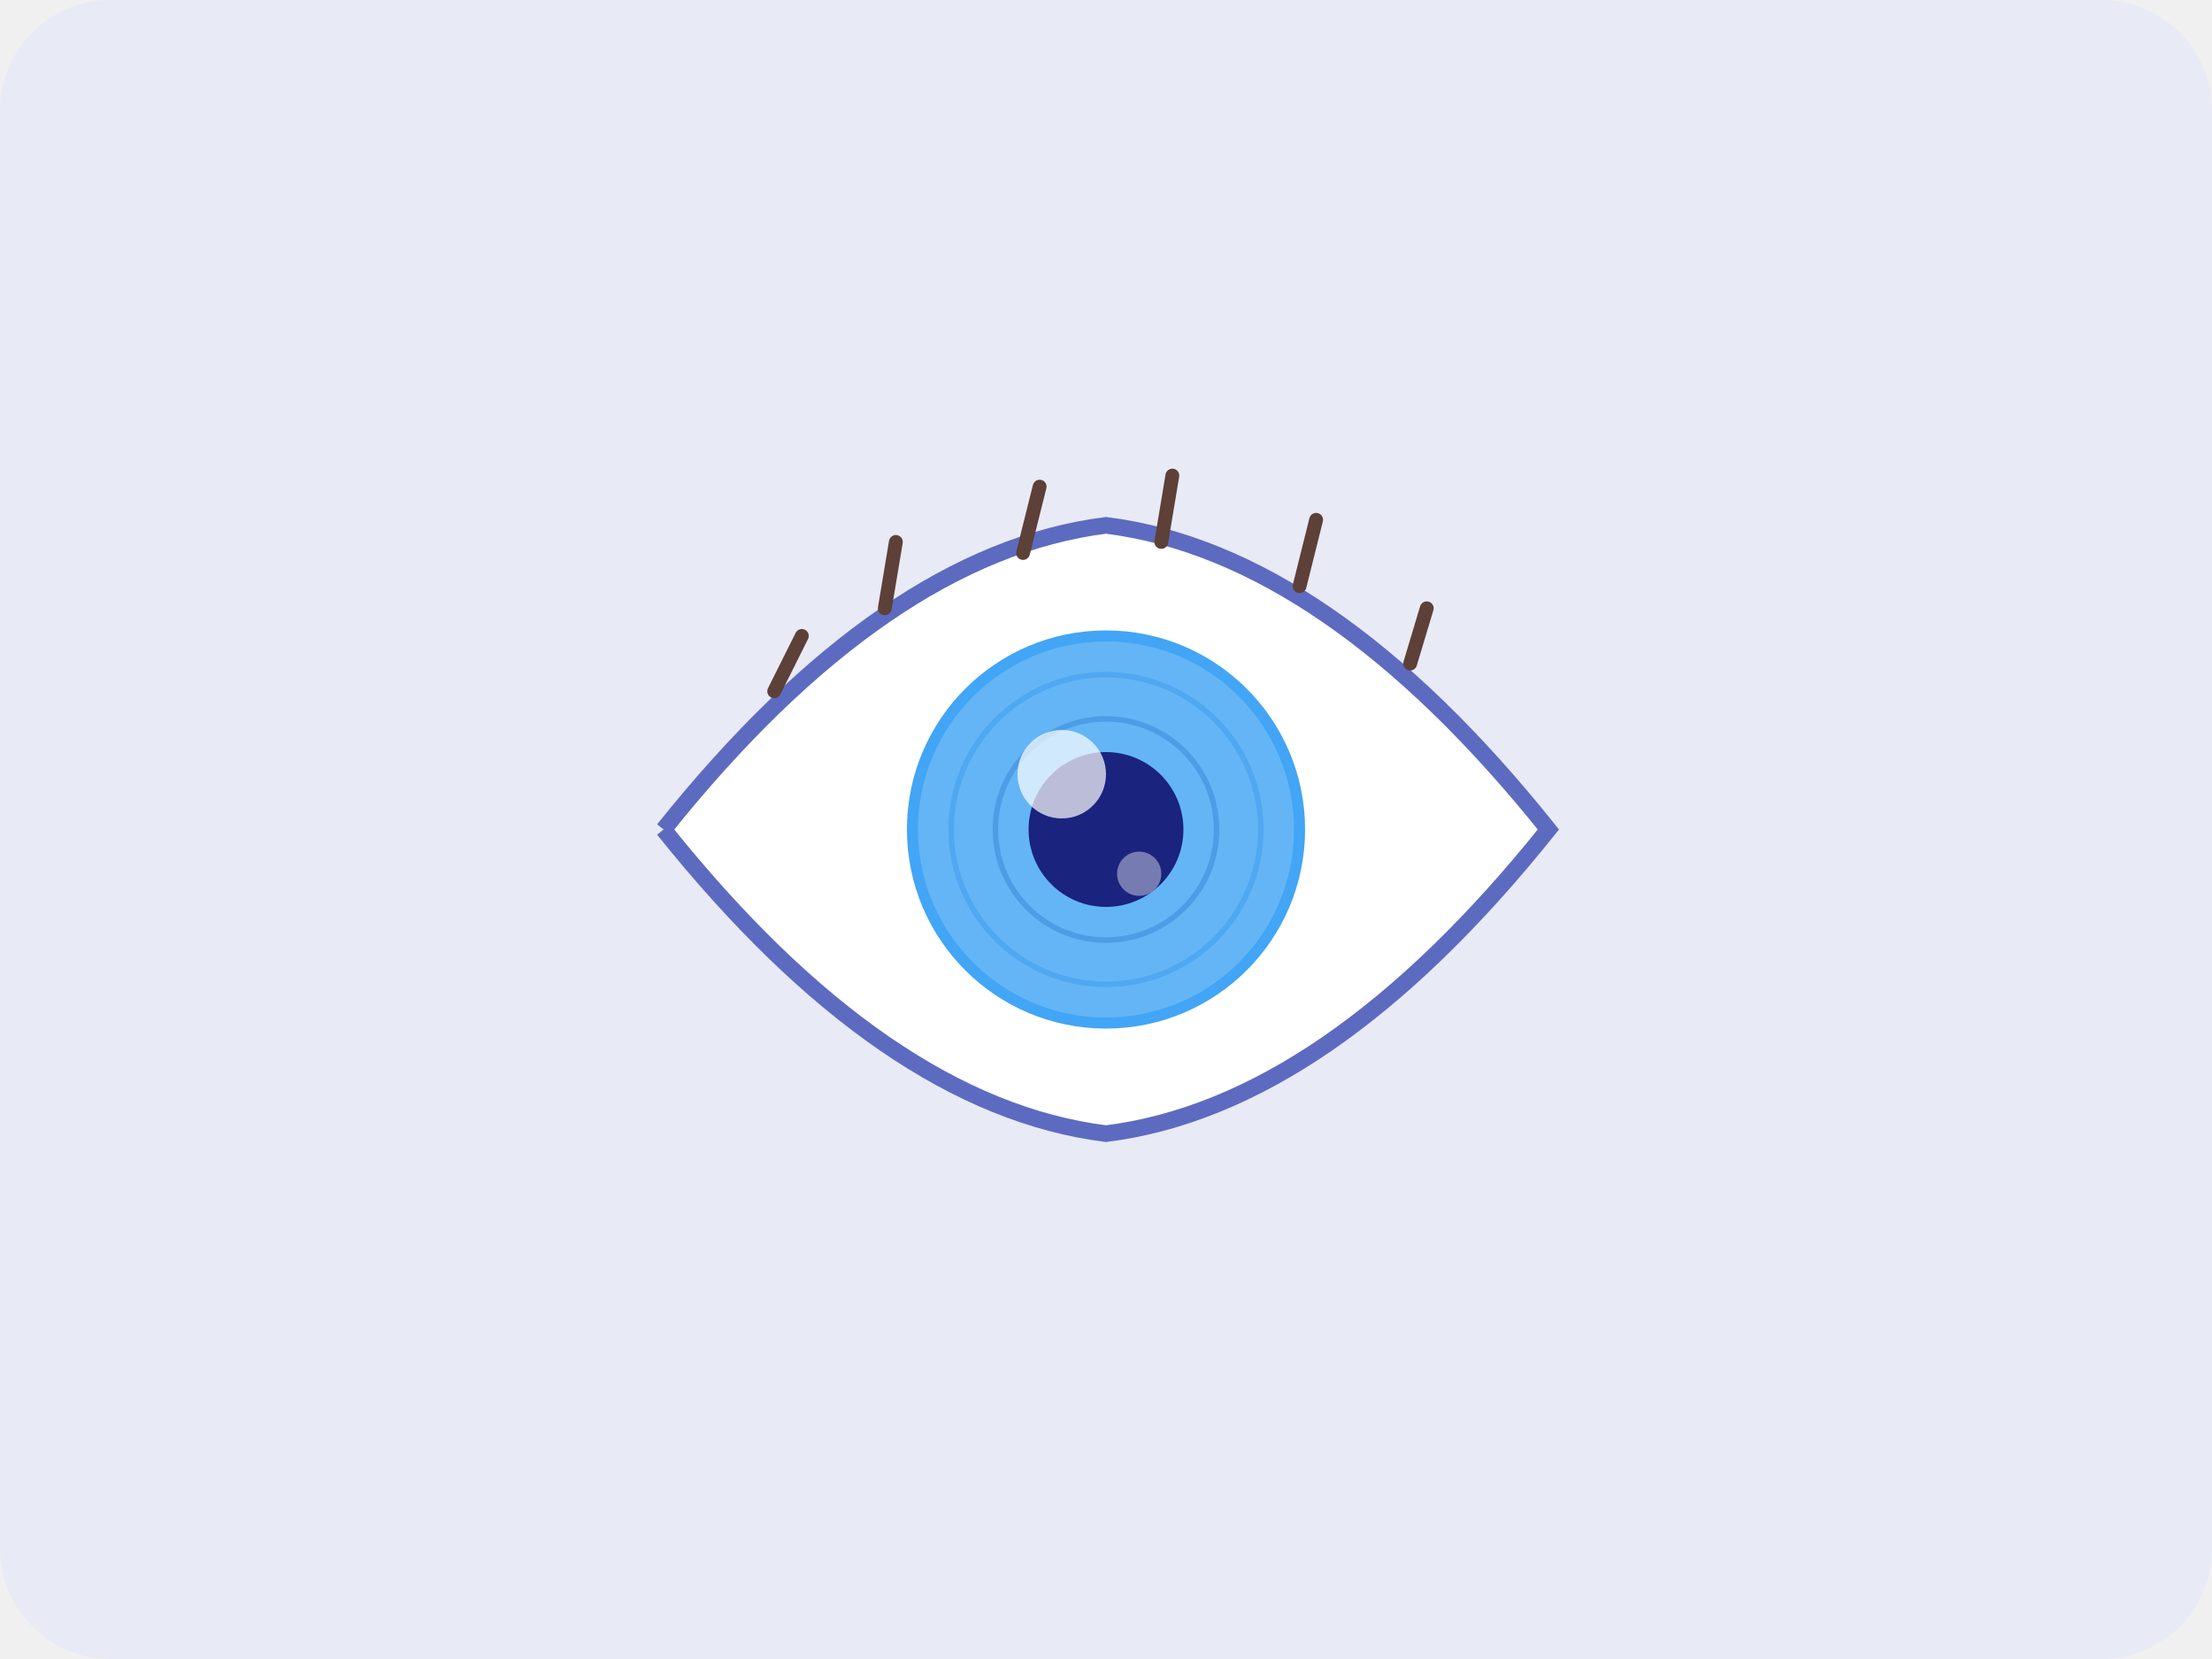
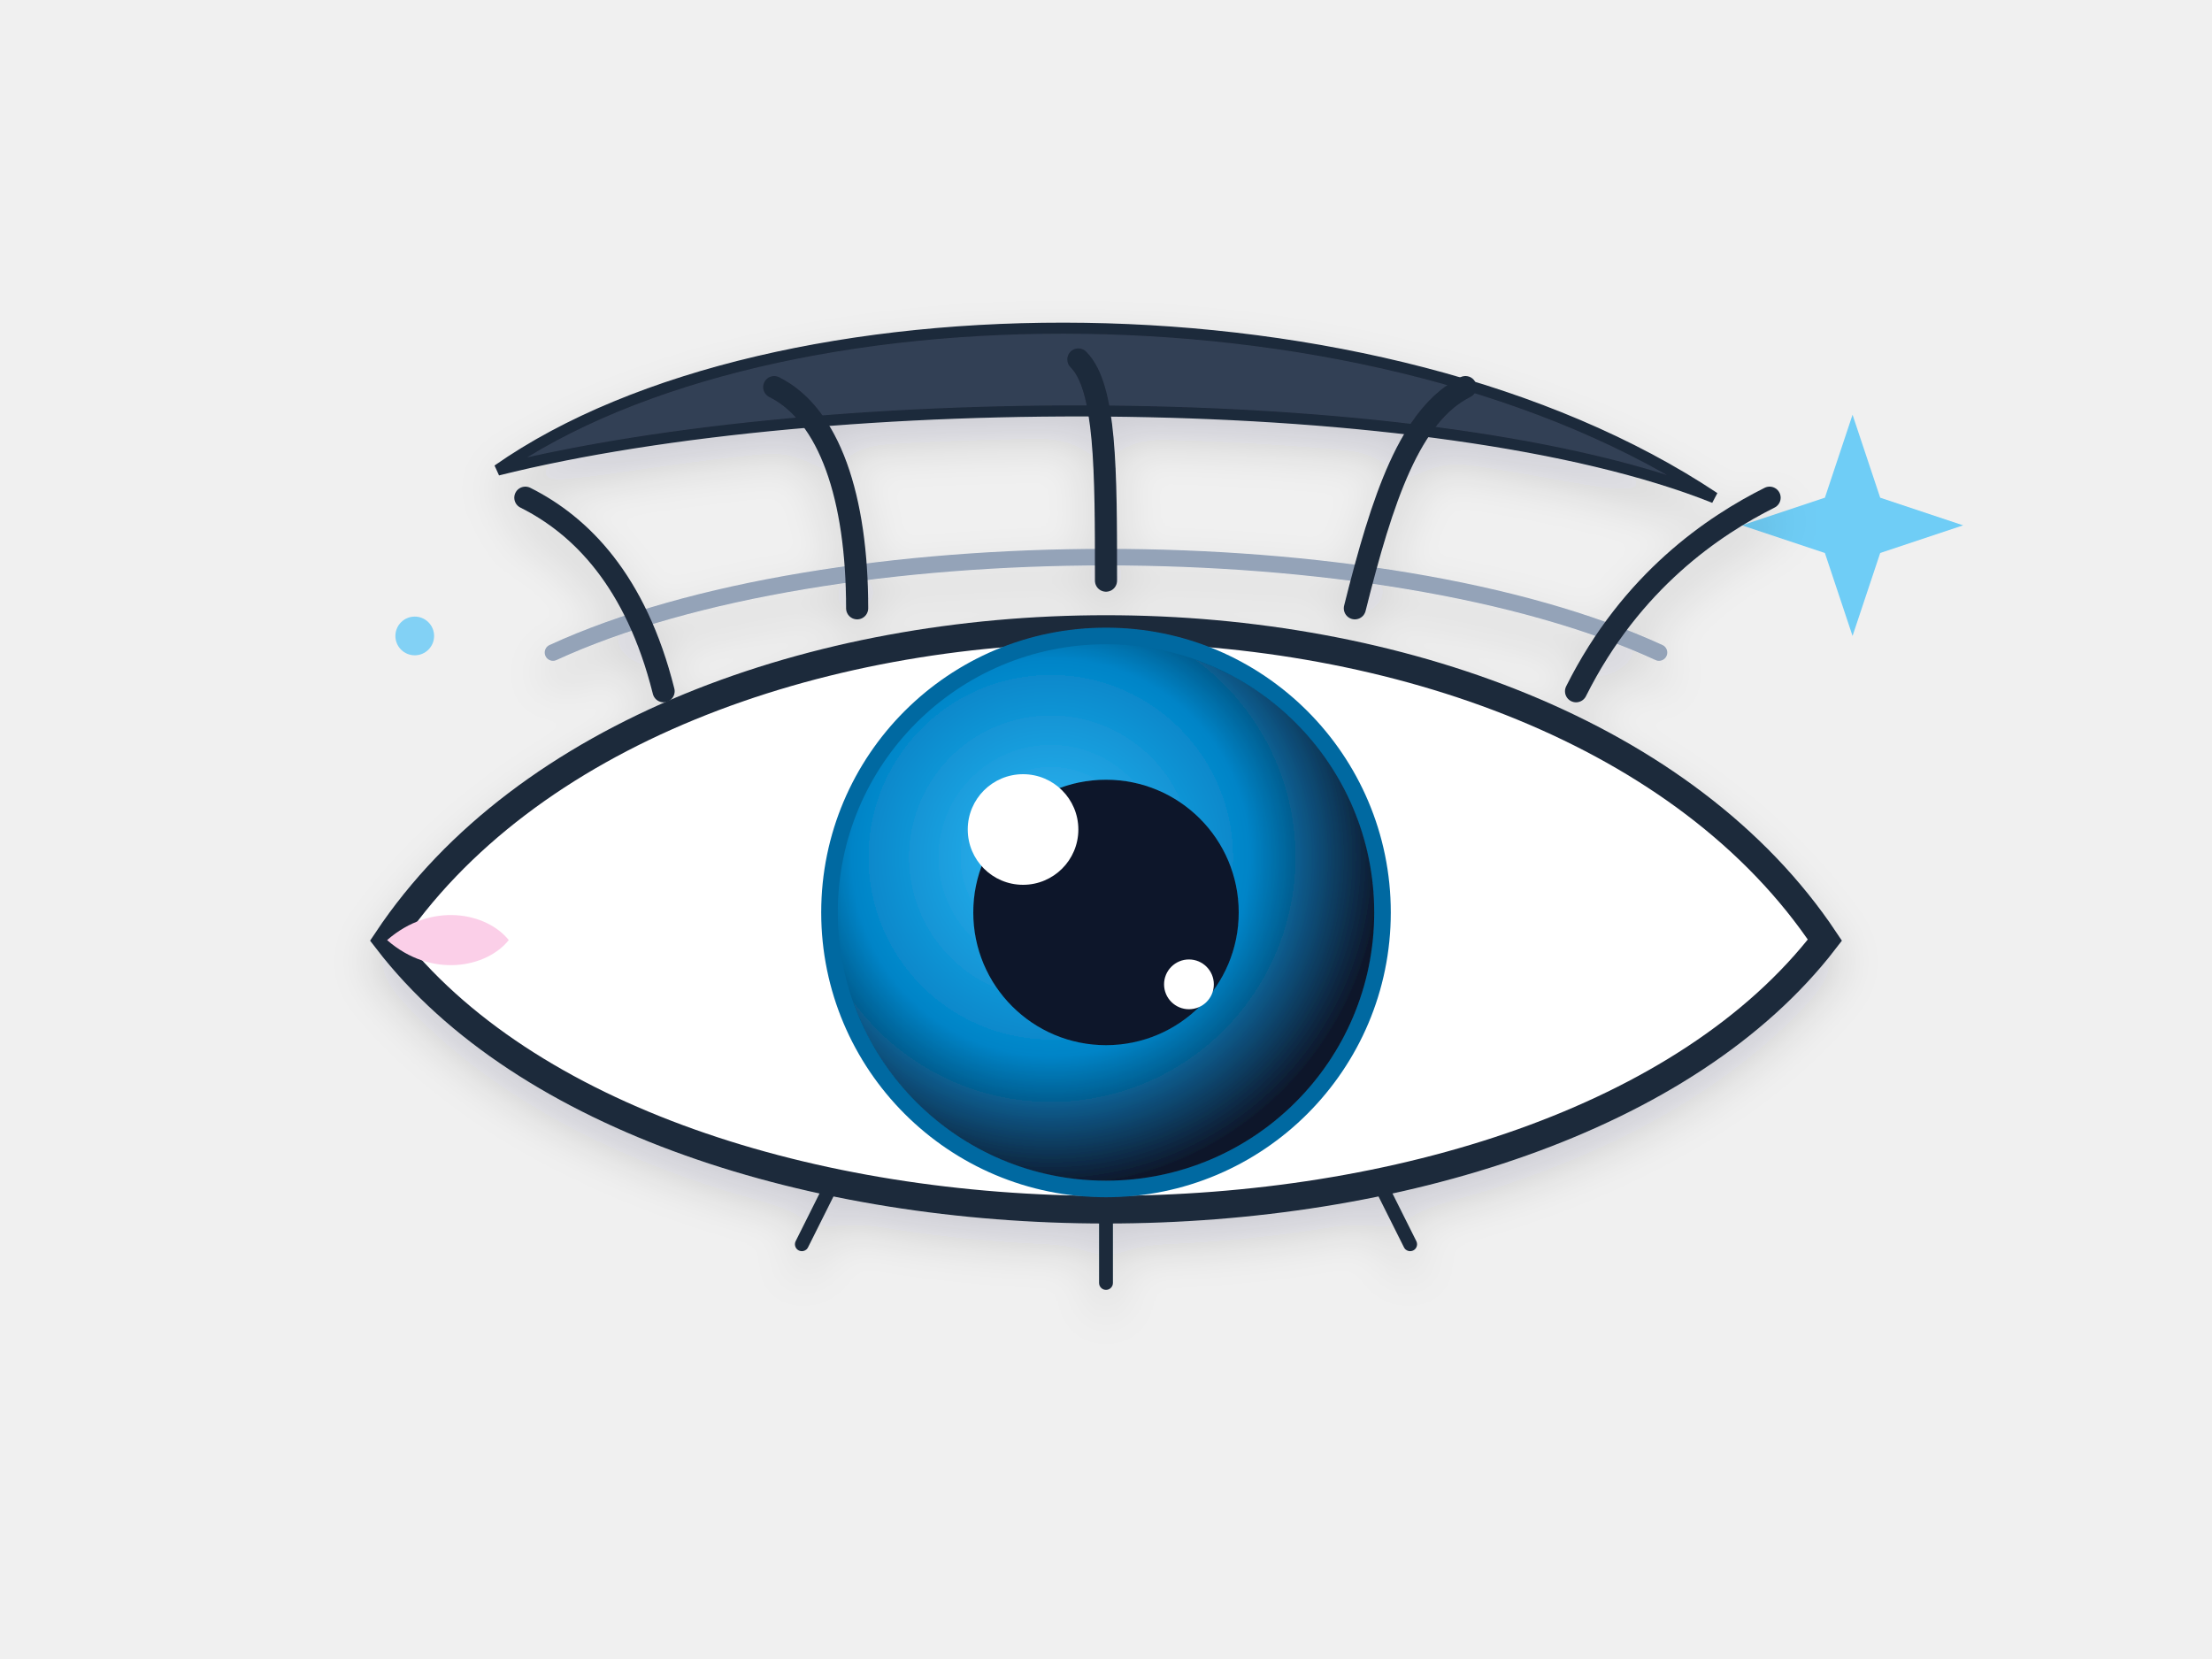
<svg xmlns="http://www.w3.org/2000/svg" viewBox="0 0 400 300" role="img" aria-labelledby="title-eye desc-eye">
-   <rect width="400" height="300" rx="20" fill="#E8EAF6" />
-   <g transform="translate(200, 150)">
-     <path d="M-80,0 Q-40,-50 0,-55 Q40,-50 80,0 Q40,50 0,55 Q-40,50 -80,0" fill="white" stroke="#5C6BC0" stroke-width="3" />
-     <circle cx="0" cy="0" r="35" fill="#64B5F6" />
-     <circle cx="0" cy="0" r="35" fill="none" stroke="#42A5F5" stroke-width="2" />
-     <circle cx="0" cy="0" r="28" fill="none" stroke="#1E88E5" stroke-width="1" opacity="0.3" />
-     <circle cx="0" cy="0" r="20" fill="none" stroke="#1565C0" stroke-width="1" opacity="0.3" />
-     <circle cx="0" cy="0" r="14" fill="#1A237E" />
-     <circle cx="-8" cy="-10" r="8" fill="white" opacity="0.7" />
-     <circle cx="6" cy="8" r="4" fill="white" opacity="0.4" />
-     <g stroke="#5D4037" stroke-width="2.5" stroke-linecap="round">
-       <line x1="-60" y1="-25" x2="-55" y2="-35" />
-       <line x1="-40" y1="-40" x2="-38" y2="-52" />
-       <line x1="-15" y1="-50" x2="-12" y2="-62" />
-       <line x1="10" y1="-52" x2="12" y2="-64" />
-       <line x1="35" y1="-44" x2="38" y2="-56" />
-       <line x1="55" y1="-30" x2="58" y2="-40" />
-     </g>
+   <defs>
+     <radialGradient id="iris-grad" cx="40%" cy="40%" r="60%">
+       <stop offset="0%" stop-color="#38bdf8" />
+       <stop offset="60%" stop-color="#0284c7" />
+       <stop offset="100%" stop-color="#0f172a" />
+     </radialGradient>
+     <filter id="soft-shadow" x="-10%" y="-10%" width="120%" height="120%">
+       <feDropShadow dx="0" dy="4" stdDeviation="4" flood-color="#0f172a" flood-opacity="0.15" />
+     </filter>
+   </defs>
+   <path d="M330 90 L335 75 L340 90 L355 95 L340 100 L335 115 L330 100 L315 95 Z" fill="#38bdf8" opacity="0.7" />
+   <circle cx="75" cy="115" r="3.5" fill="#38bdf8" opacity="0.6" />
+   <g id="eye-figure" filter="url(#soft-shadow)">
+     <path d="M90 85 C140 50 250 50 310 90 C260 70 150 70 90 85 Z" fill="#334155" stroke="#1e293b" stroke-width="2" />
+     <path d="M70 170 C120 95 280 95 330 170 C280 235 120 235 70 170 Z" fill="#ffffff" stroke="#1e293b" stroke-width="5" />
+     <path d="M70 170 C78 163 88 165 92 170 C88 175 78 177 70 170 Z" fill="#fbcfe8" />
+     <circle cx="200" cy="165" r="50" fill="url(#iris-grad)" stroke="#0369a1" stroke-width="3" />
+     <circle cx="200" cy="165" r="24" fill="#0f172a" />
+     <circle cx="185" cy="150" r="10" fill="#ffffff" />
+     <circle cx="215" cy="178" r="4.5" fill="#ffffff" />
+     <path d="M100 118 C150 95 250 95 300 118" fill="none" stroke="#94a3b8" stroke-width="3" stroke-linecap="round" />
+     <path d="M120 125 C115 105 105 95 95 90" fill="none" stroke="#1e293b" stroke-width="4" stroke-linecap="round" />
+     <path d="M155 110 C155 90 150 75 140 70" fill="none" stroke="#1e293b" stroke-width="4" stroke-linecap="round" />
+     <path d="M200 105 C200 85 200 70 195 65" fill="none" stroke="#1e293b" stroke-width="4" stroke-linecap="round" />
+     <path d="M245 110 C250 90 255 75 265 70" fill="none" stroke="#1e293b" stroke-width="4" stroke-linecap="round" />
+     <path d="M285 125 C295 105 310 95 320 90" fill="none" stroke="#1e293b" stroke-width="4" stroke-linecap="round" />
+     <line x1="150" y1="215" x2="145" y2="225" stroke="#1e293b" stroke-width="2.5" stroke-linecap="round" />
+     <line x1="200" y1="220" x2="200" y2="232" stroke="#1e293b" stroke-width="2.5" stroke-linecap="round" />
+     <line x1="250" y1="215" x2="255" y2="225" stroke="#1e293b" stroke-width="2.5" stroke-linecap="round" />
  </g>
</svg>
